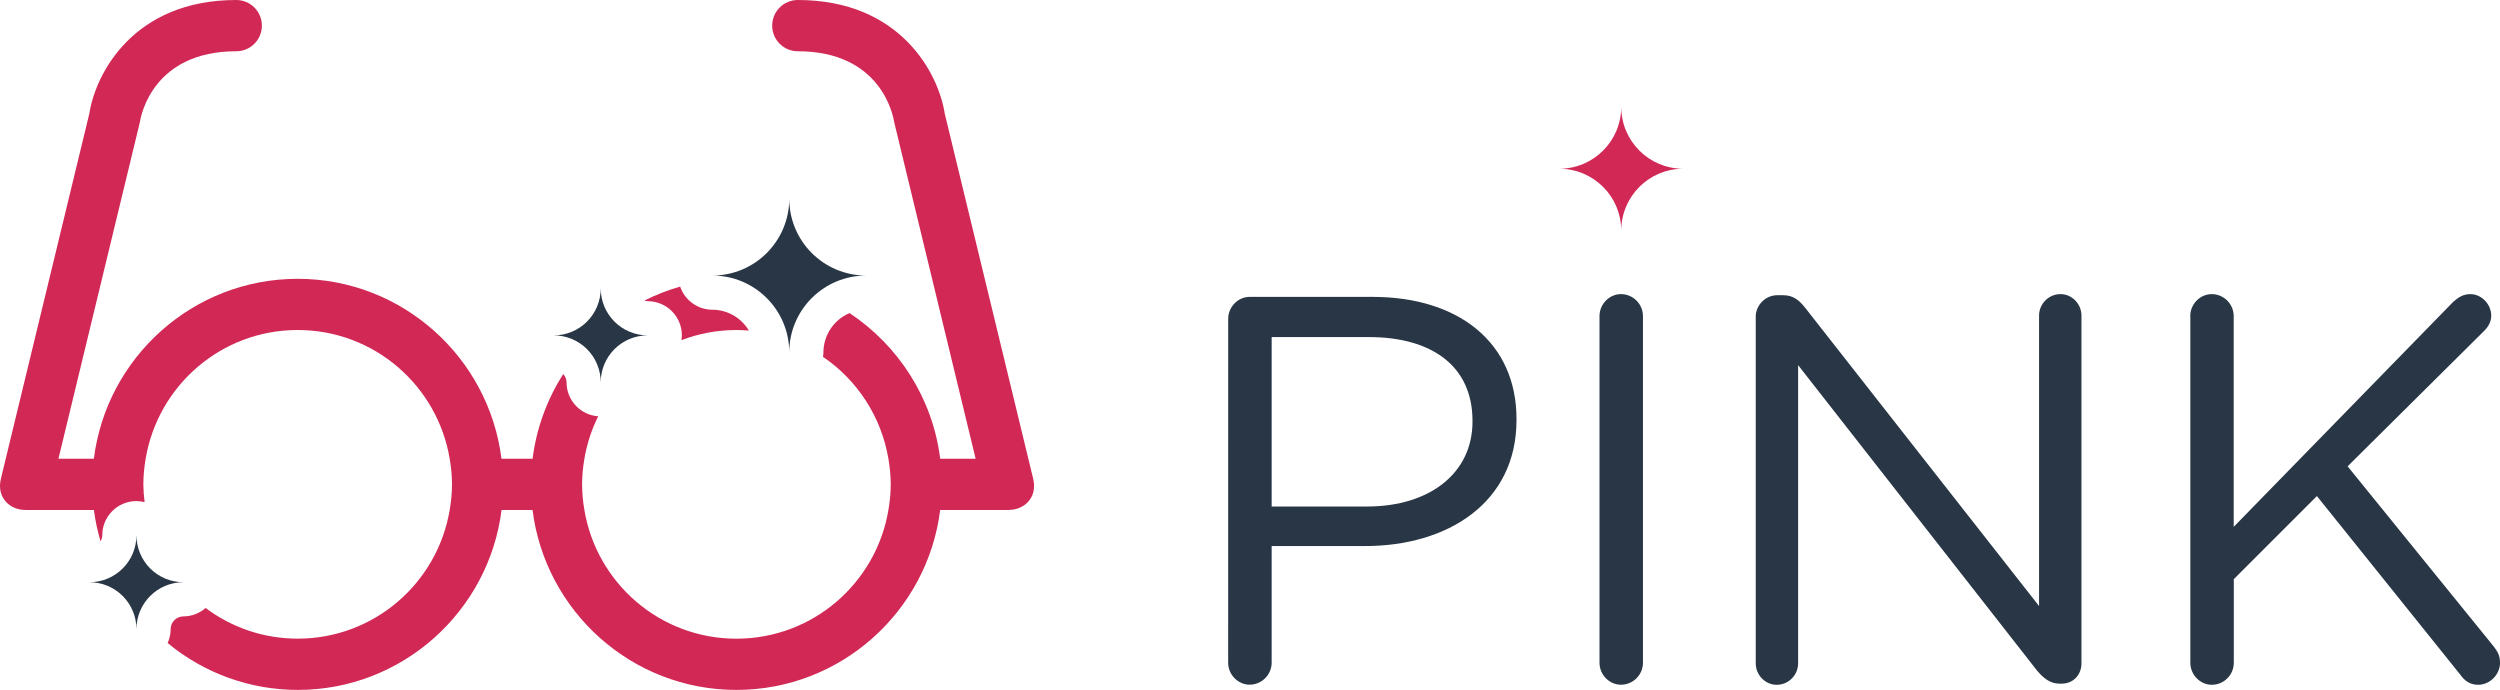
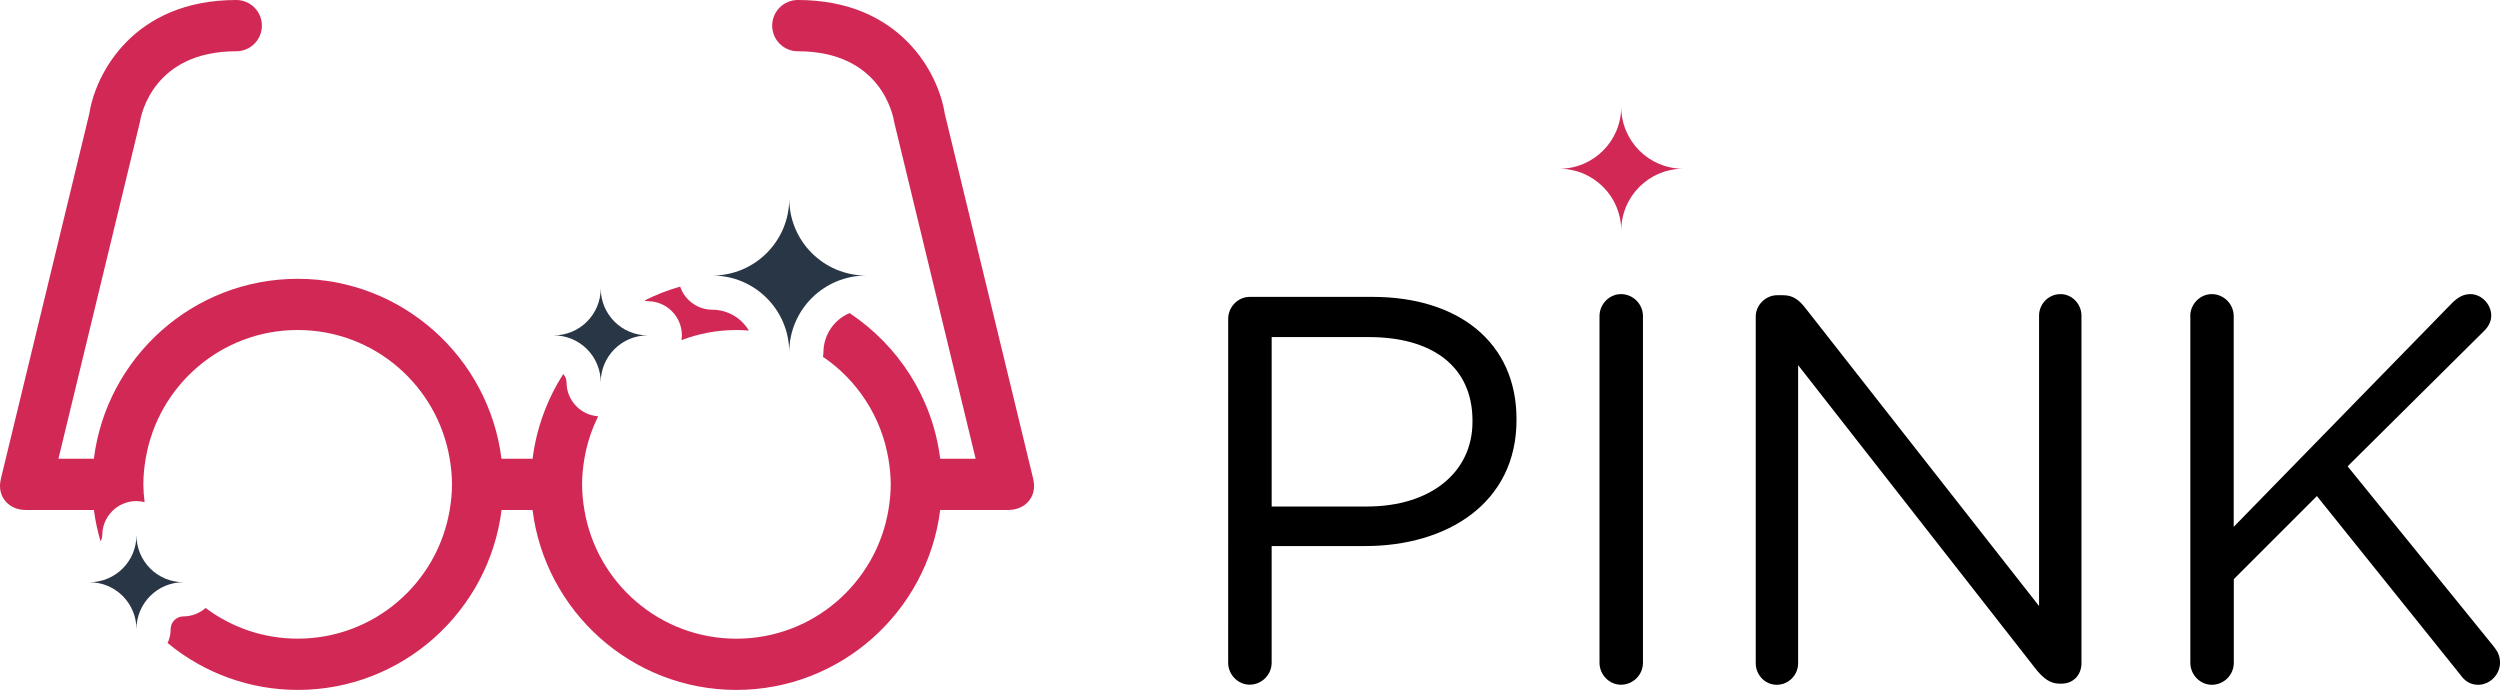
<svg xmlns="http://www.w3.org/2000/svg" width="146.3" height="40.375">
-   <path d="M71.874 18.661c0-.708.58-1.288 1.256-1.288h7.18c5.087 0 8.436 2.704 8.436 7.146v.063c0 4.86-4.057 7.373-8.854 7.373h-5.475v6.825c0 .708-.58 1.287-1.289 1.287-.676 0-1.256-.58-1.256-1.287l.002-20.119zm8.114 10.98c3.734 0 6.182-1.996 6.182-4.959v-.062c0-3.221-2.414-4.894-6.053-4.894h-5.699v9.917h5.57v-.002zM93.603 18.5c0-.708.579-1.288 1.255-1.288.709 0 1.288.58 1.288 1.288v20.283a1.29 1.29 0 0 1-1.288 1.287c-.676 0-1.255-.579-1.255-1.287V18.5zm9.141.032c0-.676.58-1.256 1.256-1.256h.354c.58 0 .935.29 1.288.74l13.684 17.45V18.468c0-.676.547-1.256 1.256-1.256.676 0 1.225.58 1.225 1.256v20.349c0 .677-.48 1.19-1.158 1.19h-.129c-.548 0-.936-.321-1.318-.772l-13.976-17.867v17.449c0 .677-.547 1.257-1.257 1.257-.676 0-1.223-.58-1.223-1.257V18.532h-.002zm25.429-.032c0-.708.58-1.288 1.257-1.288.708 0 1.286.58 1.286 1.288v12.331l12.848-13.168c.29-.257.579-.451.998-.451.676 0 1.225.612 1.225 1.256 0 .354-.162.644-.42.901l-7.984 7.92 8.564 10.561c.225.291.354.547.354.936 0 .676-.577 1.288-1.285 1.288-.482 0-.807-.259-1.03-.58l-8.401-10.464-4.863 4.861v4.895a1.29 1.29 0 0 1-1.286 1.288c-.677 0-1.257-.58-1.257-1.288V18.5h-.006z" fill="#283645" />
+   <path d="M71.874 18.661c0-.708.58-1.288 1.256-1.288h7.18c5.087 0 8.436 2.704 8.436 7.146v.063c0 4.86-4.057 7.373-8.854 7.373h-5.475v6.825c0 .708-.58 1.287-1.289 1.287-.676 0-1.256-.58-1.256-1.287l.002-20.119zm8.114 10.98c3.734 0 6.182-1.996 6.182-4.959v-.062c0-3.221-2.414-4.894-6.053-4.894h-5.699v9.917h5.57v-.002zM93.603 18.5c0-.708.579-1.288 1.255-1.288.709 0 1.288.58 1.288 1.288v20.283a1.29 1.29 0 0 1-1.288 1.287c-.676 0-1.255-.579-1.255-1.287V18.5zm9.141.032c0-.676.58-1.256 1.256-1.256h.354c.58 0 .935.29 1.288.74l13.684 17.45V18.468c0-.676.547-1.256 1.256-1.256.676 0 1.225.58 1.225 1.256v20.349c0 .677-.48 1.19-1.158 1.19h-.129c-.548 0-.936-.321-1.318-.772l-13.976-17.867v17.449c0 .677-.547 1.257-1.257 1.257-.676 0-1.223-.58-1.223-1.257V18.532h-.002zm25.429-.032c0-.708.58-1.288 1.257-1.288.708 0 1.286.58 1.286 1.288v12.331l12.848-13.168c.29-.257.579-.451.998-.451.676 0 1.225.612 1.225 1.256 0 .354-.162.644-.42.901l-7.984 7.92 8.564 10.561c.225.291.354.547.354.936 0 .676-.577 1.288-1.285 1.288-.482 0-.807-.259-1.03-.58l-8.401-10.464-4.863 4.861v4.895a1.29 1.29 0 0 1-1.286 1.288c-.677 0-1.257-.58-1.257-1.288V18.5h-.006z" />
  <path fill="#D22856" d="M98.498 9.875a3.623 3.623 0 0 1-3.623-3.624 3.625 3.625 0 0 1-3.625 3.624 3.625 3.625 0 0 1 3.625 3.624 3.623 3.623 0 0 1 3.623-3.624z" />
  <g fill="#D22856">
    <path d="M43.094 19.313c.246 0 .489.014.73.033a2.491 2.491 0 0 0-2.136-1.221 1.994 1.994 0 0 1-1.884-1.354c-.727.208-1.425.482-2.089.816.062.017.122.038.188.038a2 2 0 0 1 2 2c0 .096-.015.188-.028.281 1-.382 2.084-.593 3.219-.593z" />
    <path d="M60.462 28.016L55.287 6.651C54.926 4.303 52.694 0 46.688 0a1.5 1.5 0 1 0 0 3c4.856 0 5.575 3.729 5.639 4.143l4.767 19.701h-2.073c-.445-3.557-2.453-6.628-5.305-8.522a2.503 2.503 0 0 0-1.529 2.303c0 .088-.015.171-.026.256a9.034 9.034 0 0 1 3.829 5.965c.082.488.135.987.135 1.5 0 .512-.053 1.012-.135 1.5-.716 4.271-4.421 7.53-8.896 7.53-4.475 0-8.181-3.259-8.896-7.53a9.035 9.035 0 0 1-.135-1.5c0-.513.053-1.012.135-1.5a8.945 8.945 0 0 1 .808-2.484 1.994 1.994 0 0 1-1.852-1.984.739.739 0 0 0-.192-.488 11.95 11.95 0 0 0-1.795 4.957h-1.82c-.741-5.927-5.802-10.531-11.927-10.531S6.235 20.917 5.493 26.844H3.42L8.187 7.143C8.25 6.729 8.97 3 13.826 3a1.5 1.5 0 1 0 0-3C7.82 0 5.588 4.303 5.227 6.651L.052 28.016c-.266 1.109.531 1.826 1.426 1.826.012 0 .023.004.036.004h3.982c.079.629.215 1.237.387 1.831a.726.726 0 0 0 .102-.354 2 2 0 0 1 2-2c.166 0 .324.024.478.062a8.337 8.337 0 0 1-.074-1.042c0-.512.053-1.011.135-1.5.715-4.271 4.421-7.531 8.896-7.531s8.18 3.26 8.896 7.531c.082.489.135.988.135 1.5s-.053 1.012-.135 1.5c-.715 4.272-4.421 7.531-8.896 7.531a8.959 8.959 0 0 1-5.386-1.794c-.35.302-.8.491-1.299.491a.75.75 0 0 0-.749.748c0 .289-.065.563-.176.812a11.94 11.94 0 0 0 7.614 2.743c6.125 0 11.185-4.604 11.927-10.529h1.814c.742 5.926 5.802 10.529 11.927 10.529s11.186-4.604 11.927-10.529H59c.012 0 .023-.005.036-.005.895.002 1.692-.715 1.426-1.824z" />
  </g>
  <path fill="#283645" d="M50.686 16.125a4.499 4.499 0 0 1-4.499-4.499 4.499 4.499 0 0 1-4.499 4.499 4.499 4.499 0 0 1 4.499 4.499 4.498 4.498 0 0 1 4.499-4.499zm-12.782 3.501a2.748 2.748 0 0 1-2.749-2.749 2.748 2.748 0 0 1-2.749 2.749 2.747 2.747 0 0 1 2.749 2.749 2.748 2.748 0 0 1 2.749-2.749zm-27.17 14.446a2.748 2.748 0 0 1-2.749-2.75c0 1.52-1.23 2.75-2.749 2.75a2.747 2.747 0 0 1 2.749 2.748 2.748 2.748 0 0 1 2.749-2.748z" />
</svg>
